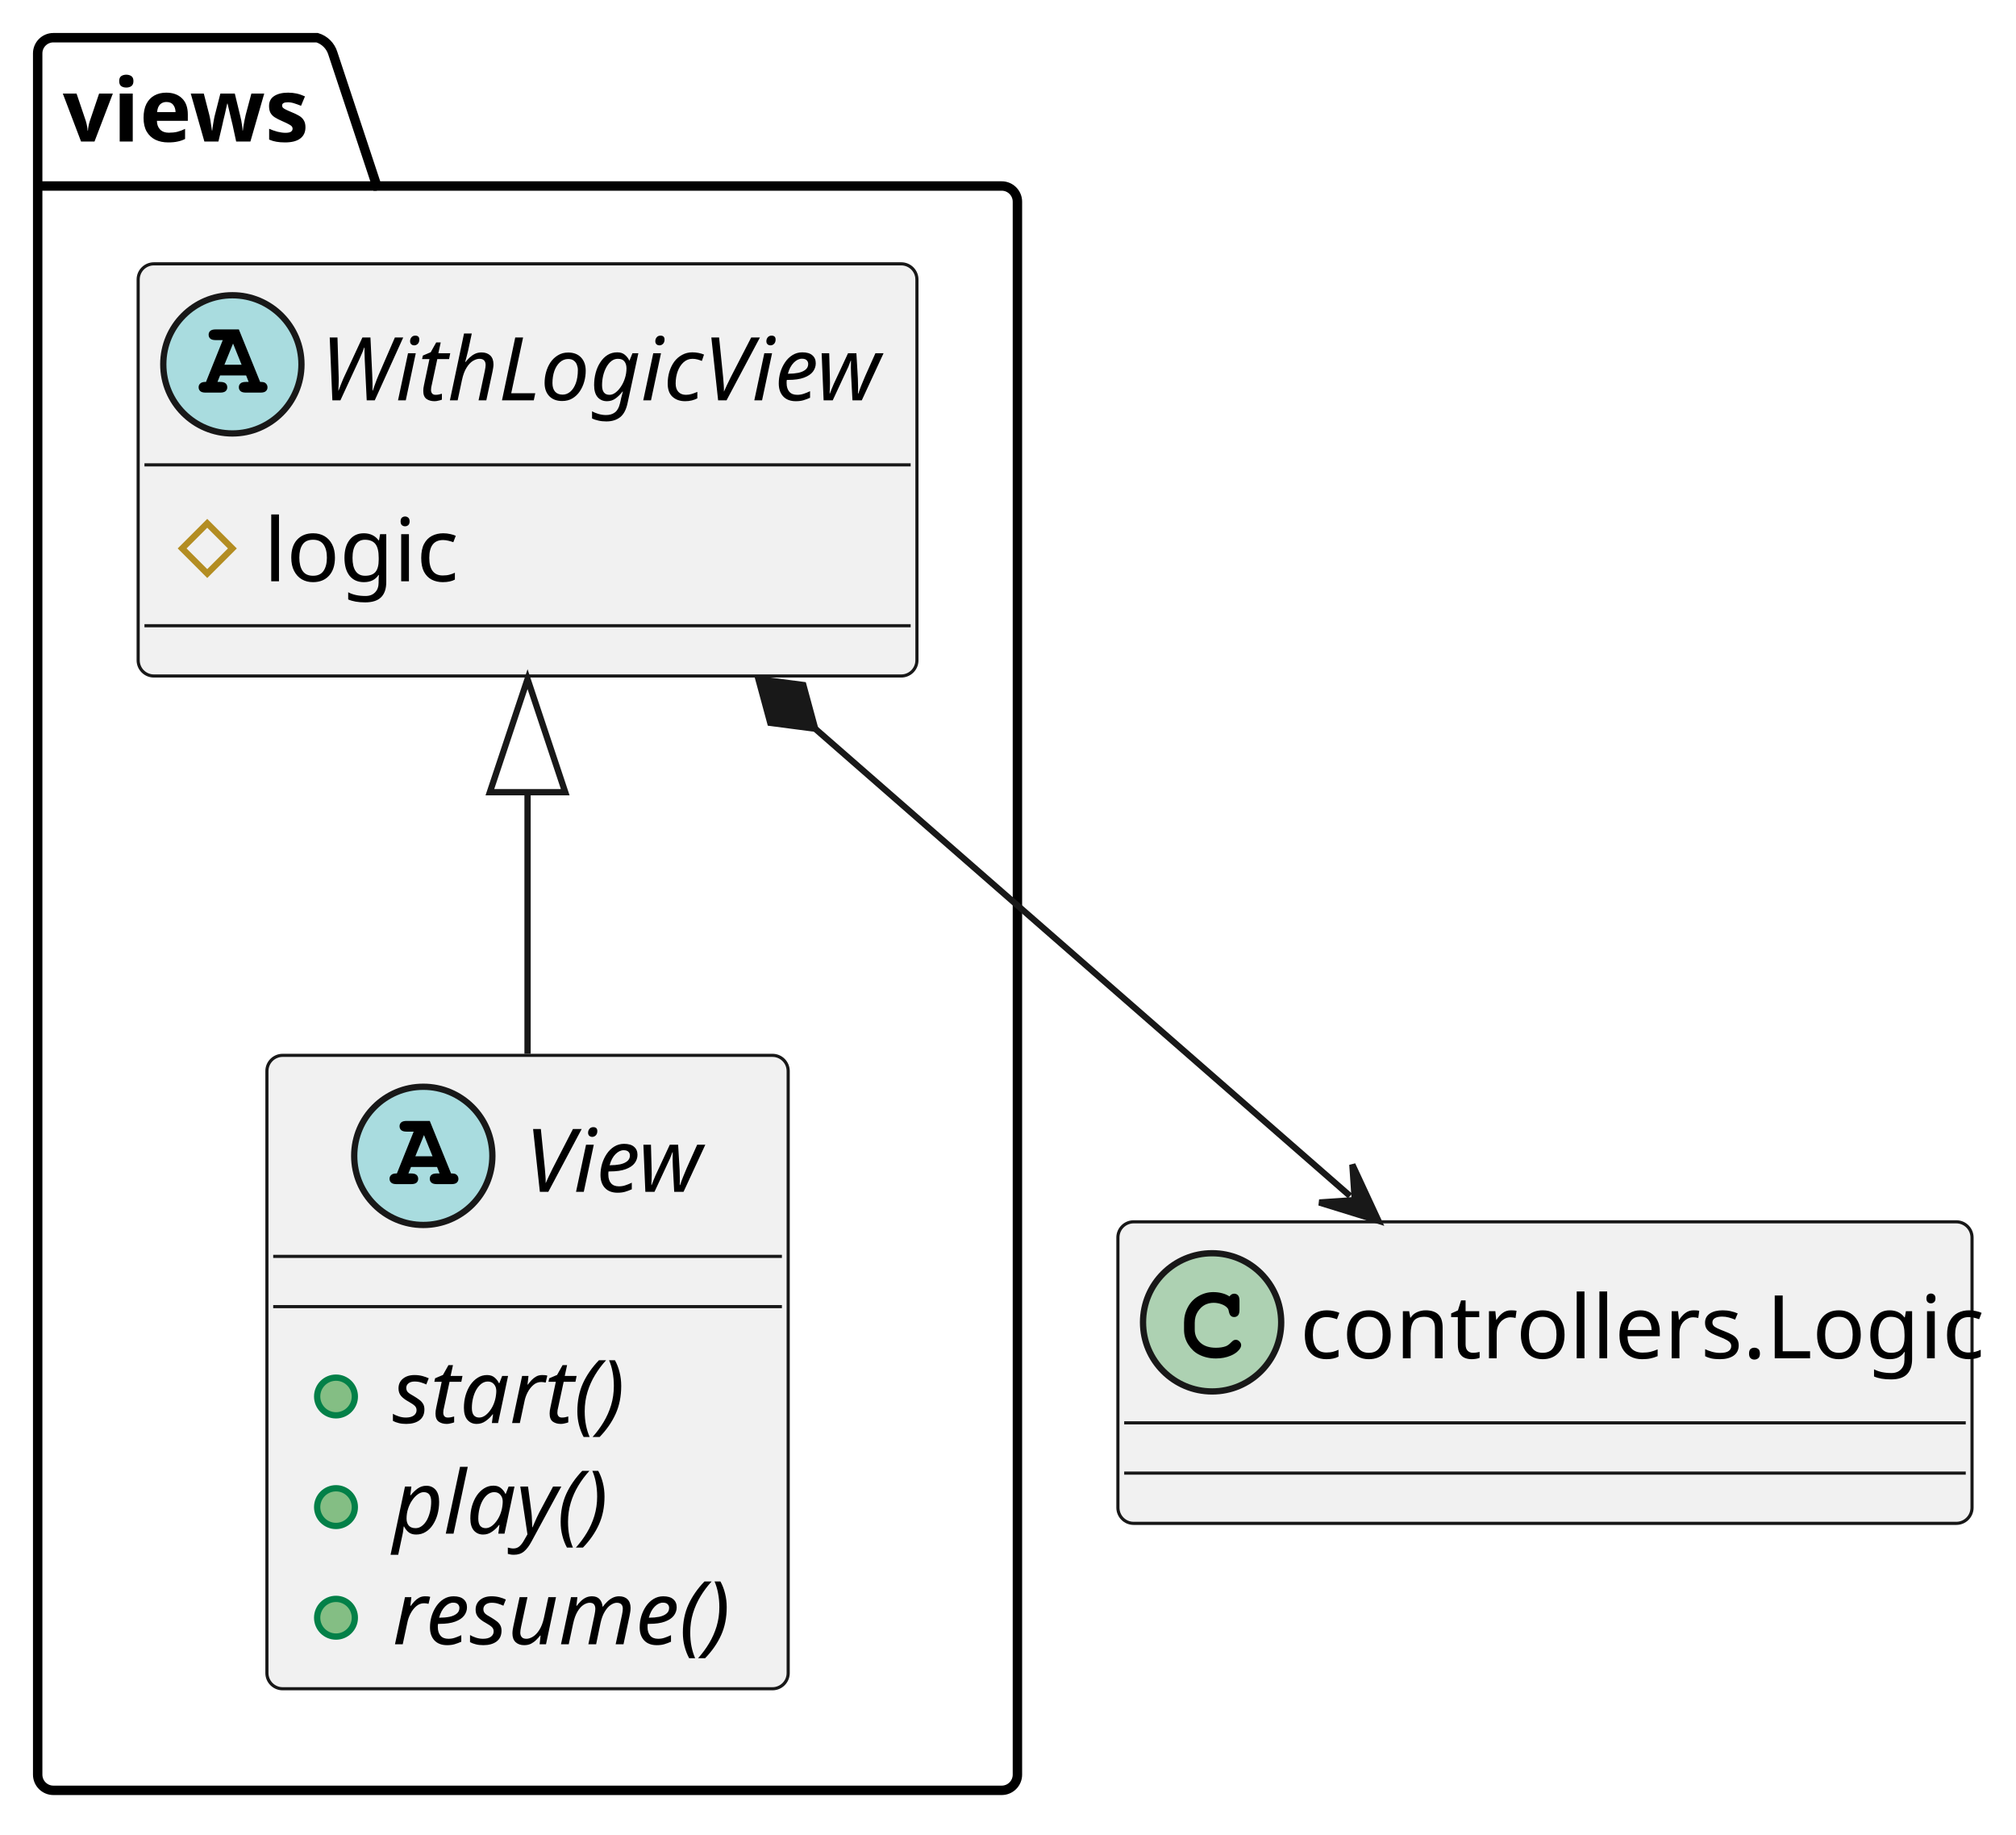
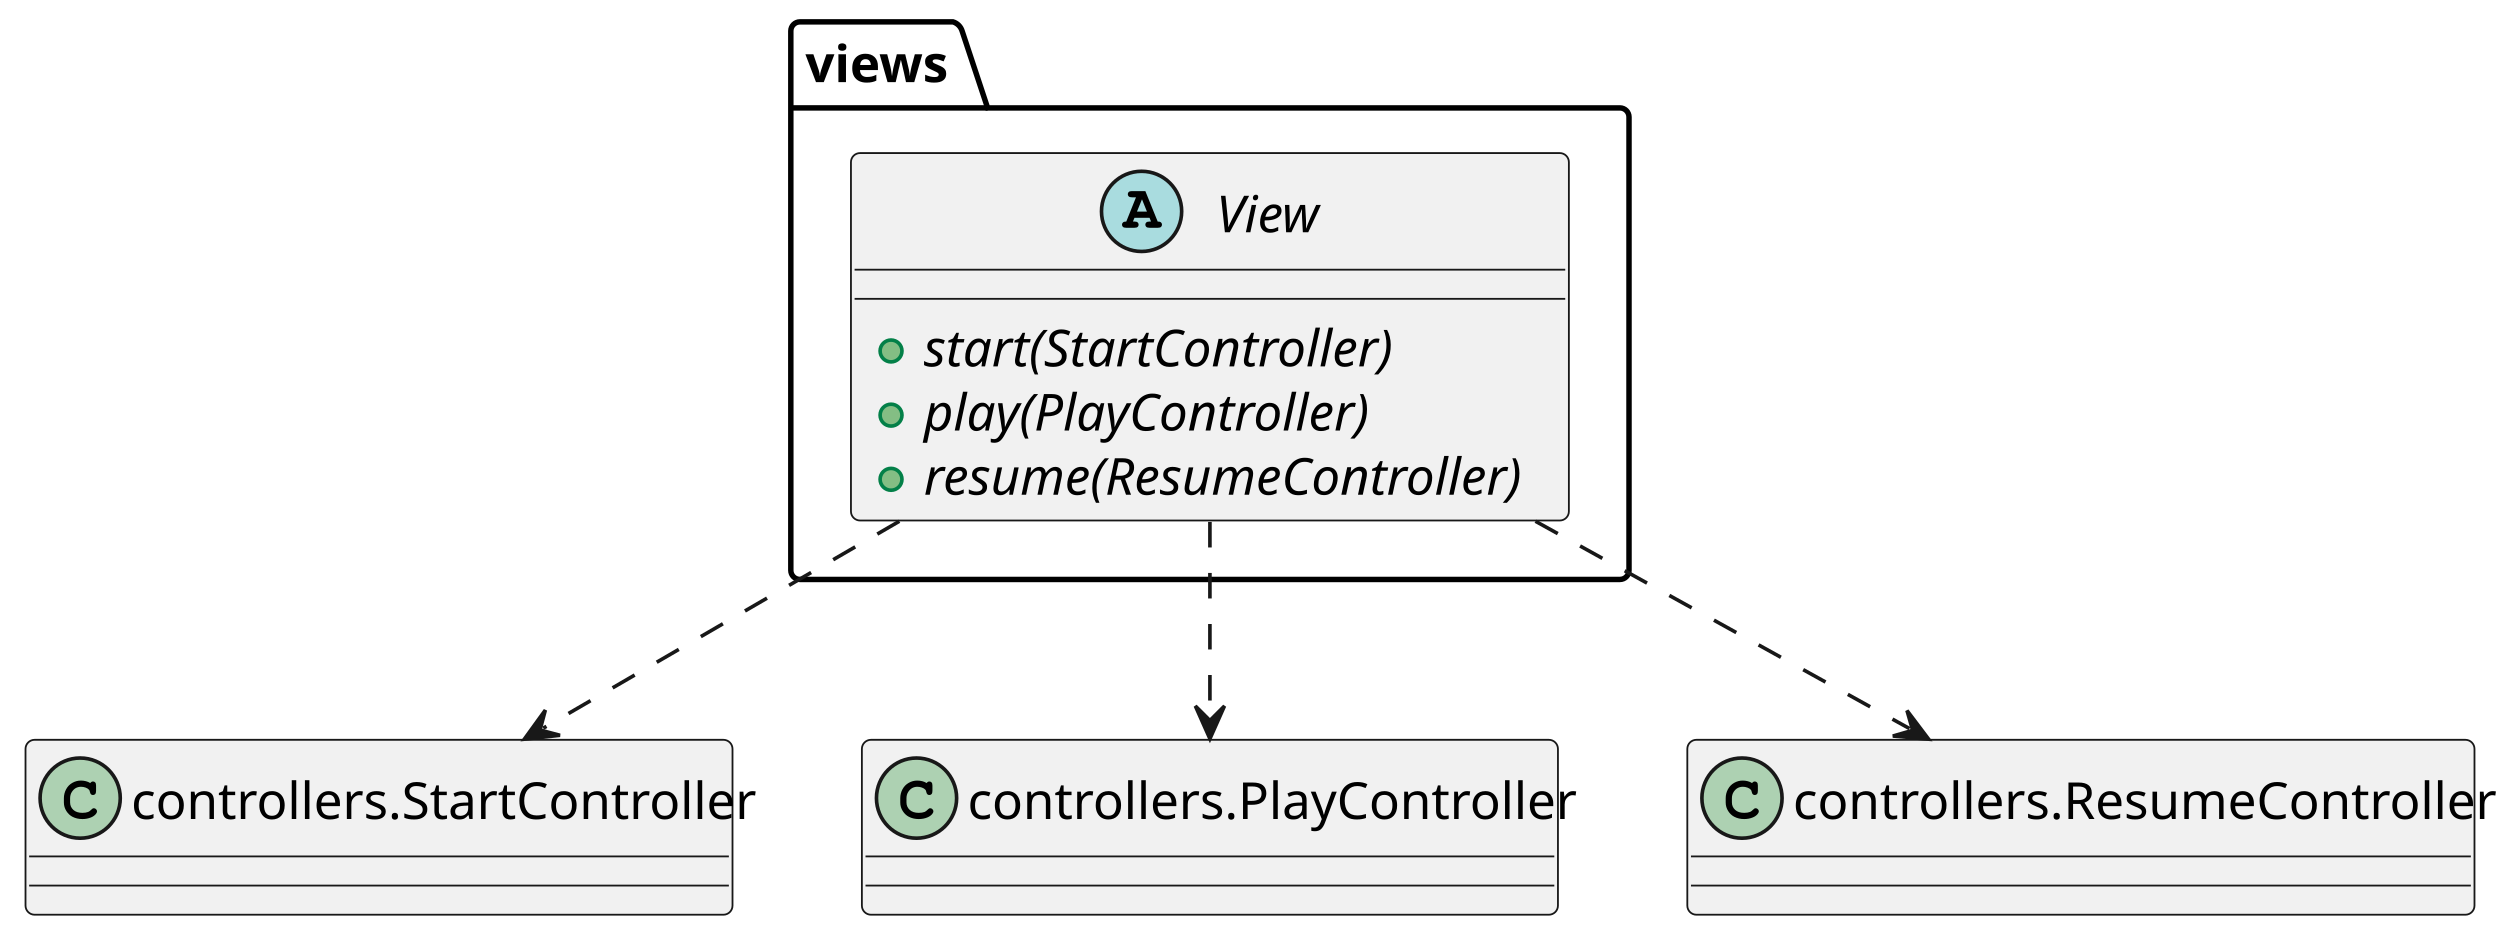
- <svg xmlns="http://www.w3.org/2000/svg" contentStyleType="text/css" height="292px" preserveAspectRatio="none" style="width:321px;height:292px;background:#FFFFFF;" version="1.1" viewBox="0 0 321 292" width="321px" zoomAndPan="magnify">
+ <svg xmlns="http://www.w3.org/2000/svg" contentStyleType="text/css" height="258px" preserveAspectRatio="none" style="width:686px;height:258px;background:#FFFFFF;" version="1.1" viewBox="0 0 686 258" width="686px" zoomAndPan="magnify">
  <defs />
  <g>
    <g id="cluster_views">
-       <path d="M8.5,6 L50.5,6 A3.75,3.75 0 0 1 53,8.5 L60,29.609 L159.5,29.609 A2.5,2.5 0 0 1 162,32.109 L162,282.5 A2.5,2.5 0 0 1 159.5,285 L8.5,285 A2.5,2.5 0 0 1 6,282.5 L6,8.5 A2.5,2.5 0 0 1 8.5,6 " fill="none" style="stroke:#000000;stroke-width:1.5;" />
-       <line style="stroke:#000000;stroke-width:1.5;" x1="6" x2="60" y1="29.609" y2="29.609" />
-       <text fill="#000000" font-family="sans-serif" font-size="14" font-weight="bold" lengthAdjust="spacing" textLength="41" x="10" y="22.533">views</text>
-     </g>
-     <g id="elem_WithLogicView">
-       <rect codeLine="2" fill="#F1F1F1" height="65.609" id="WithLogicView" rx="2.5" ry="2.5" style="stroke:#181818;stroke-width:0.5;" width="124" x="22" y="42" />
-       <ellipse cx="37" cy="58" fill="#A9DCDF" rx="11" ry="11" style="stroke:#181818;stroke-width:1.0;" />
-       <path d="M39.188,59.766 L35.047,59.766 L34.625,60.797 L35.047,60.797 Q35.656,60.797 35.922,61.031 Q36.188,61.266 36.188,61.656 Q36.188,62.031 35.922,62.266 Q35.656,62.5 35.047,62.5 L32.75,62.5 Q32.141,62.5 31.891,62.266 Q31.625,62.031 31.625,61.641 Q31.625,61.266 31.906,61.031 Q32.172,60.781 32.797,60.797 L35.469,54.141 L34.359,54.141 Q33.75,54.141 33.484,53.906 Q33.219,53.672 33.219,53.281 Q33.219,52.906 33.484,52.672 Q33.75,52.438 34.359,52.438 L38.031,52.438 L41.422,60.797 Q42.016,60.797 42.203,60.938 Q42.594,61.203 42.594,61.656 Q42.594,62.031 42.328,62.266 Q42.078,62.5 41.469,62.5 L39.172,62.5 Q38.562,62.5 38.297,62.266 Q38.031,62.031 38.031,61.641 Q38.031,61.266 38.297,61.031 Q38.562,60.797 39.172,60.797 L39.594,60.797 L39.188,59.766 Z M38.469,58.062 L37.109,54.688 L35.734,58.062 L38.469,58.062 Z " fill="#000000" />
-       <text fill="#000000" font-family="sans-serif" font-size="14" font-style="italic" lengthAdjust="spacing" textLength="92" x="51" y="63.728">WithLogicView</text>
-       <line style="stroke:#181818;stroke-width:0.5;" x1="23" x2="145" y1="74" y2="74" />
-       <polygon fill="none" points="33,83.305,37,87.305,33,91.305,29,87.305" style="stroke:#B38D22;stroke-width:1.0;" />
-       <text fill="#000000" font-family="sans-serif" font-size="14" lengthAdjust="spacing" textLength="29" x="42" y="92.533">logic</text>
-       <line style="stroke:#181818;stroke-width:0.5;" x1="23" x2="145" y1="99.609" y2="99.609" />
+       <path d="M219.5,6 L261.5,6 A3.75,3.75 0 0 1 264,8.5 L271,29.609 L444.5,29.609 A2.5,2.5 0 0 1 447,32.109 L447,156.5 A2.5,2.5 0 0 1 444.5,159 L219.5,159 A2.5,2.5 0 0 1 217,156.5 L217,8.5 A2.5,2.5 0 0 1 219.5,6 " fill="none" style="stroke:#000000;stroke-width:1.5;" />
+       <line style="stroke:#000000;stroke-width:1.5;" x1="217" x2="271" y1="29.609" y2="29.609" />
+       <text fill="#000000" font-family="sans-serif" font-size="14" font-weight="bold" lengthAdjust="spacing" textLength="41" x="221" y="22.533">views</text>
    </g>
    <g id="elem_View">
-       <rect codeLine="3" fill="#F1F1F1" height="100.828" id="View" rx="2.5" ry="2.5" style="stroke:#181818;stroke-width:0.5;" width="83" x="42.5" y="168" />
-       <ellipse cx="67.4" cy="184" fill="#A9DCDF" rx="11" ry="11" style="stroke:#181818;stroke-width:1.0;" />
-       <path d="M69.588,185.766 L65.447,185.766 L65.025,186.797 L65.447,186.797 Q66.056,186.797 66.322,187.031 Q66.588,187.266 66.588,187.656 Q66.588,188.031 66.322,188.266 Q66.056,188.5 65.447,188.5 L63.15,188.5 Q62.541,188.5 62.291,188.266 Q62.025,188.031 62.025,187.641 Q62.025,187.266 62.306,187.031 Q62.572,186.781 63.197,186.797 L65.869,180.141 L64.759,180.141 Q64.15,180.141 63.884,179.906 Q63.619,179.672 63.619,179.281 Q63.619,178.906 63.884,178.672 Q64.15,178.438 64.759,178.438 L68.431,178.438 L71.822,186.797 Q72.416,186.797 72.603,186.938 Q72.994,187.203 72.994,187.656 Q72.994,188.031 72.728,188.266 Q72.478,188.5 71.869,188.5 L69.572,188.5 Q68.963,188.5 68.697,188.266 Q68.431,188.031 68.431,187.641 Q68.431,187.266 68.697,187.031 Q68.963,186.797 69.572,186.797 L69.994,186.797 L69.588,185.766 Z M68.869,184.062 L67.509,180.688 L66.134,184.062 L68.869,184.062 Z " fill="#000000" />
-       <text fill="#000000" font-family="sans-serif" font-size="14" font-style="italic" lengthAdjust="spacing" textLength="29" x="83.6" y="189.728">View</text>
-       <line style="stroke:#181818;stroke-width:0.5;" x1="43.5" x2="124.5" y1="200" y2="200" />
-       <line style="stroke:#181818;stroke-width:0.5;" x1="43.5" x2="124.5" y1="208" y2="208" />
-       <ellipse cx="53.5" cy="222.305" fill="#84BE84" rx="3" ry="3" style="stroke:#038048;stroke-width:1.0;" />
-       <text fill="#000000" font-family="sans-serif" font-size="14" font-style="italic" lengthAdjust="spacing" textLength="38" x="62.5" y="226.533">start()</text>
-       <ellipse cx="53.5" cy="239.914" fill="#84BE84" rx="3" ry="3" style="stroke:#038048;stroke-width:1.0;" />
-       <text fill="#000000" font-family="sans-serif" font-size="14" font-style="italic" lengthAdjust="spacing" textLength="36" x="62.5" y="244.143">play()</text>
-       <ellipse cx="53.5" cy="257.523" fill="#84BE84" rx="3" ry="3" style="stroke:#038048;stroke-width:1.0;" />
-       <text fill="#000000" font-family="sans-serif" font-size="14" font-style="italic" lengthAdjust="spacing" textLength="57" x="62.5" y="261.752">resume()</text>
+       <rect codeLine="3" fill="#F1F1F1" height="100.828" id="View" rx="2.5" ry="2.5" style="stroke:#181818;stroke-width:0.5;" width="197" x="233.5" y="42" />
+       <ellipse cx="313.25" cy="58" fill="#A9DCDF" rx="11" ry="11" style="stroke:#181818;stroke-width:1.0;" />
+       <path d="M315.438,59.766 L311.297,59.766 L310.875,60.797 L311.297,60.797 Q311.906,60.797 312.172,61.031 Q312.438,61.266 312.438,61.656 Q312.438,62.031 312.172,62.266 Q311.906,62.5 311.297,62.5 L309,62.5 Q308.391,62.5 308.141,62.266 Q307.875,62.031 307.875,61.641 Q307.875,61.266 308.156,61.031 Q308.422,60.781 309.047,60.797 L311.719,54.141 L310.609,54.141 Q310,54.141 309.734,53.906 Q309.469,53.672 309.469,53.281 Q309.469,52.906 309.734,52.672 Q310,52.438 310.609,52.438 L314.281,52.438 L317.672,60.797 Q318.266,60.797 318.453,60.938 Q318.844,61.203 318.844,61.656 Q318.844,62.031 318.578,62.266 Q318.328,62.5 317.719,62.5 L315.422,62.5 Q314.812,62.5 314.547,62.266 Q314.281,62.031 314.281,61.641 Q314.281,61.266 314.547,61.031 Q314.812,60.797 315.422,60.797 L315.844,60.797 L315.438,59.766 Z M314.719,58.062 L313.359,54.688 L311.984,58.062 L314.719,58.062 Z " fill="#000000" />
+       <text fill="#000000" font-family="sans-serif" font-size="14" font-style="italic" lengthAdjust="spacing" textLength="29" x="333.75" y="63.728">View</text>
+       <line style="stroke:#181818;stroke-width:0.5;" x1="234.5" x2="429.5" y1="74" y2="74" />
+       <line style="stroke:#181818;stroke-width:0.5;" x1="234.5" x2="429.5" y1="82" y2="82" />
+       <ellipse cx="244.5" cy="96.305" fill="#84BE84" rx="3" ry="3" style="stroke:#038048;stroke-width:1.0;" />
+       <text fill="#000000" font-family="sans-serif" font-size="14" font-style="italic" lengthAdjust="spacing" textLength="130" x="253.5" y="100.533">start(StartController)</text>
+       <ellipse cx="244.5" cy="113.914" fill="#84BE84" rx="3" ry="3" style="stroke:#038048;stroke-width:1.0;" />
+       <text fill="#000000" font-family="sans-serif" font-size="14" font-style="italic" lengthAdjust="spacing" textLength="125" x="253.5" y="118.143">play(PlayController)</text>
+       <ellipse cx="244.5" cy="131.523" fill="#84BE84" rx="3" ry="3" style="stroke:#038048;stroke-width:1.0;" />
+       <text fill="#000000" font-family="sans-serif" font-size="14" font-style="italic" lengthAdjust="spacing" textLength="171" x="253.5" y="135.752">resume(ResumeController)</text>
    </g>
-     <g id="elem_Logic">
-       <rect codeLine="4" fill="#F1F1F1" height="48" id="Logic" rx="2.5" ry="2.5" style="stroke:#181818;stroke-width:0.5;" width="136" x="178" y="194.5" />
-       <ellipse cx="193" cy="210.5" fill="#ADD1B2" rx="11" ry="11" style="stroke:#181818;stroke-width:1.0;" />
-       <path d="M195.766,206.375 Q195.922,206.156 196.109,206.047 Q196.297,205.938 196.516,205.938 Q196.891,205.938 197.125,206.203 Q197.359,206.453 197.359,207.062 L197.359,208.516 Q197.359,209.125 197.125,209.391 Q196.891,209.656 196.516,209.656 Q196.172,209.656 195.969,209.453 Q195.766,209.266 195.656,208.75 Q195.609,208.391 195.422,208.203 Q195.094,207.828 194.484,207.609 Q193.875,207.391 193.25,207.391 Q192.484,207.391 191.844,207.719 Q191.219,208.047 190.719,208.797 Q190.234,209.547 190.234,210.578 L190.234,211.672 Q190.234,212.906 191.125,213.734 Q192.016,214.547 193.609,214.547 Q194.547,214.547 195.203,214.297 Q195.594,214.141 196.016,213.703 Q196.281,213.438 196.422,213.359 Q196.578,213.281 196.781,213.281 Q197.109,213.281 197.359,213.547 Q197.625,213.797 197.625,214.141 Q197.625,214.484 197.281,214.891 Q196.781,215.469 195.984,215.797 Q194.906,216.25 193.609,216.25 Q192.094,216.25 190.891,215.625 Q189.906,215.125 189.219,214.062 Q188.531,212.984 188.531,211.703 L188.531,210.547 Q188.531,209.219 189.141,208.078 Q189.766,206.922 190.859,206.312 Q191.953,205.688 193.188,205.688 Q193.922,205.688 194.562,205.859 Q195.219,206.016 195.766,206.375 Z " fill="#000000" />
-       <text fill="#000000" font-family="sans-serif" font-size="14" lengthAdjust="spacing" textLength="104" x="207" y="216.228">controllers.Logic</text>
-       <line style="stroke:#181818;stroke-width:0.5;" x1="179" x2="313" y1="226.5" y2="226.5" />
-       <line style="stroke:#181818;stroke-width:0.5;" x1="179" x2="313" y1="234.5" y2="234.5" />
+     <g id="elem_StartController">
+       <rect codeLine="4" fill="#F1F1F1" height="48" id="StartController" rx="2.5" ry="2.5" style="stroke:#181818;stroke-width:0.5;" width="194" x="7" y="203" />
+       <ellipse cx="22" cy="219" fill="#ADD1B2" rx="11" ry="11" style="stroke:#181818;stroke-width:1.0;" />
+       <path d="M24.766,214.875 Q24.922,214.656 25.109,214.547 Q25.297,214.438 25.516,214.438 Q25.891,214.438 26.125,214.703 Q26.359,214.953 26.359,215.562 L26.359,217.016 Q26.359,217.625 26.125,217.891 Q25.891,218.156 25.516,218.156 Q25.172,218.156 24.969,217.953 Q24.766,217.766 24.656,217.25 Q24.609,216.891 24.422,216.703 Q24.094,216.328 23.484,216.109 Q22.875,215.891 22.25,215.891 Q21.484,215.891 20.844,216.219 Q20.219,216.547 19.719,217.297 Q19.234,218.047 19.234,219.078 L19.234,220.172 Q19.234,221.406 20.125,222.234 Q21.016,223.047 22.609,223.047 Q23.547,223.047 24.203,222.797 Q24.594,222.641 25.016,222.203 Q25.281,221.938 25.422,221.859 Q25.578,221.781 25.781,221.781 Q26.109,221.781 26.359,222.047 Q26.625,222.297 26.625,222.641 Q26.625,222.984 26.281,223.391 Q25.781,223.969 24.984,224.297 Q23.906,224.75 22.609,224.75 Q21.094,224.75 19.891,224.125 Q18.906,223.625 18.219,222.562 Q17.531,221.484 17.531,220.203 L17.531,219.047 Q17.531,217.719 18.141,216.578 Q18.766,215.422 19.859,214.812 Q20.953,214.188 22.188,214.188 Q22.922,214.188 23.562,214.359 Q24.219,214.516 24.766,214.875 Z " fill="#000000" />
+       <text fill="#000000" font-family="sans-serif" font-size="14" lengthAdjust="spacing" textLength="162" x="36" y="224.728">controllers.StartController</text>
+       <line style="stroke:#181818;stroke-width:0.5;" x1="8" x2="200" y1="235" y2="235" />
+       <line style="stroke:#181818;stroke-width:0.5;" x1="8" x2="200" y1="243" y2="243" />
    </g>
-     <g id="link_WithLogicView_Logic">
-       <path codeLine="6" d="M129.799,116.003 C159.859,142.253 188.091,166.913 214.961,190.383 " fill="none" id="WithLogicView-Logic" style="stroke:#181818;stroke-width:1.0;" />
-       <polygon fill="#181818" points="120.76,108.11,122.648,115.07,129.799,116.003,127.91,109.044,120.76,108.11" style="stroke:#181818;stroke-width:1.0;" />
-       <polygon fill="#181818" points="219.48,194.33,215.333,185.397,215.714,191.041,210.07,191.422,219.48,194.33" style="stroke:#181818;stroke-width:1.0;" />
+     <g id="elem_PlayController">
+       <rect codeLine="5" fill="#F1F1F1" height="48" id="PlayController" rx="2.5" ry="2.5" style="stroke:#181818;stroke-width:0.5;" width="191" x="236.5" y="203" />
+       <ellipse cx="251.5" cy="219" fill="#ADD1B2" rx="11" ry="11" style="stroke:#181818;stroke-width:1.0;" />
+       <path d="M254.266,214.875 Q254.422,214.656 254.609,214.547 Q254.797,214.438 255.016,214.438 Q255.391,214.438 255.625,214.703 Q255.859,214.953 255.859,215.562 L255.859,217.016 Q255.859,217.625 255.625,217.891 Q255.391,218.156 255.016,218.156 Q254.672,218.156 254.469,217.953 Q254.266,217.766 254.156,217.25 Q254.109,216.891 253.922,216.703 Q253.594,216.328 252.984,216.109 Q252.375,215.891 251.75,215.891 Q250.984,215.891 250.344,216.219 Q249.719,216.547 249.219,217.297 Q248.734,218.047 248.734,219.078 L248.734,220.172 Q248.734,221.406 249.625,222.234 Q250.516,223.047 252.109,223.047 Q253.047,223.047 253.703,222.797 Q254.094,222.641 254.516,222.203 Q254.781,221.938 254.922,221.859 Q255.078,221.781 255.281,221.781 Q255.609,221.781 255.859,222.047 Q256.125,222.297 256.125,222.641 Q256.125,222.984 255.781,223.391 Q255.281,223.969 254.484,224.297 Q253.406,224.75 252.109,224.75 Q250.594,224.75 249.391,224.125 Q248.406,223.625 247.719,222.562 Q247.031,221.484 247.031,220.203 L247.031,219.047 Q247.031,217.719 247.641,216.578 Q248.266,215.422 249.359,214.812 Q250.453,214.188 251.688,214.188 Q252.422,214.188 253.062,214.359 Q253.719,214.516 254.266,214.875 Z " fill="#000000" />
+       <text fill="#000000" font-family="sans-serif" font-size="14" lengthAdjust="spacing" textLength="159" x="265.5" y="224.728">controllers.PlayController</text>
+       <line style="stroke:#181818;stroke-width:0.5;" x1="237.5" x2="426.5" y1="235" y2="235" />
+       <line style="stroke:#181818;stroke-width:0.5;" x1="237.5" x2="426.5" y1="243" y2="243" />
    </g>
-     <g id="link_WithLogicView_View">
-       <path codeLine="7" d="M84,126.11 C84,143.72 84,147.94 84,167.75 " fill="none" id="WithLogicView-backto-View" style="stroke:#181818;stroke-width:1.0;" />
-       <polygon fill="none" points="84,108.11,78,126.11,90,126.11,84,108.11" style="stroke:#181818;stroke-width:1.0;" />
+     <g id="elem_ResumeController">
+       <rect codeLine="6" fill="#F1F1F1" height="48" id="ResumeController" rx="2.5" ry="2.5" style="stroke:#181818;stroke-width:0.5;" width="216" x="463" y="203" />
+       <ellipse cx="478" cy="219" fill="#ADD1B2" rx="11" ry="11" style="stroke:#181818;stroke-width:1.0;" />
+       <path d="M480.766,214.875 Q480.922,214.656 481.109,214.547 Q481.297,214.438 481.516,214.438 Q481.891,214.438 482.125,214.703 Q482.359,214.953 482.359,215.562 L482.359,217.016 Q482.359,217.625 482.125,217.891 Q481.891,218.156 481.516,218.156 Q481.172,218.156 480.969,217.953 Q480.766,217.766 480.656,217.25 Q480.609,216.891 480.422,216.703 Q480.094,216.328 479.484,216.109 Q478.875,215.891 478.25,215.891 Q477.484,215.891 476.844,216.219 Q476.219,216.547 475.719,217.297 Q475.234,218.047 475.234,219.078 L475.234,220.172 Q475.234,221.406 476.125,222.234 Q477.016,223.047 478.609,223.047 Q479.547,223.047 480.203,222.797 Q480.594,222.641 481.016,222.203 Q481.281,221.938 481.422,221.859 Q481.578,221.781 481.781,221.781 Q482.109,221.781 482.359,222.047 Q482.625,222.297 482.625,222.641 Q482.625,222.984 482.281,223.391 Q481.781,223.969 480.984,224.297 Q479.906,224.75 478.609,224.75 Q477.094,224.75 475.891,224.125 Q474.906,223.625 474.219,222.562 Q473.531,221.484 473.531,220.203 L473.531,219.047 Q473.531,217.719 474.141,216.578 Q474.766,215.422 475.859,214.812 Q476.953,214.188 478.188,214.188 Q478.922,214.188 479.562,214.359 Q480.219,214.516 480.766,214.875 Z " fill="#000000" />
+       <text fill="#000000" font-family="sans-serif" font-size="14" lengthAdjust="spacing" textLength="184" x="492" y="224.728">controllers.ResumeController</text>
+       <line style="stroke:#181818;stroke-width:0.5;" x1="464" x2="678" y1="235" y2="235" />
+       <line style="stroke:#181818;stroke-width:0.5;" x1="464" x2="678" y1="243" y2="243" />
+     </g>
+     <g id="link_View_StartController">
+       <path codeLine="12" d="M246.78,143.03 C211.49,163.53 177.447,183.315 149.058,199.815 " fill="none" id="View-to-StartController" style="stroke:#181818;stroke-width:1.0;stroke-dasharray:7.0,7.0;" />
+       <polygon fill="#181818" points="143.87,202.83,153.661,201.766,148.193,200.318,149.641,194.849,143.87,202.83" style="stroke:#181818;stroke-width:1.0;" />
+     </g>
+     <g id="link_View_PlayController">
+       <path codeLine="13" d="M332,143.22 C332,163.63 332,180.28 332,196.72 " fill="none" id="View-to-PlayController" style="stroke:#181818;stroke-width:1.0;stroke-dasharray:7.0,7.0;" />
+       <polygon fill="#181818" points="332,202.72,336,193.72,332,197.72,328,193.72,332,202.72" style="stroke:#181818;stroke-width:1.0;" />
+     </g>
+     <g id="link_View_ResumeController">
+       <path codeLine="14" d="M421.33,143.03 C458.33,163.53 494.192,183.421 523.962,199.921 " fill="none" id="View-to-ResumeController" style="stroke:#181818;stroke-width:1.0;stroke-dasharray:7.0,7.0;" />
+       <polygon fill="#181818" points="529.21,202.83,523.277,194.969,524.837,200.406,519.399,201.966,529.21,202.83" style="stroke:#181818;stroke-width:1.0;" />
    </g>
  </g>
</svg>
